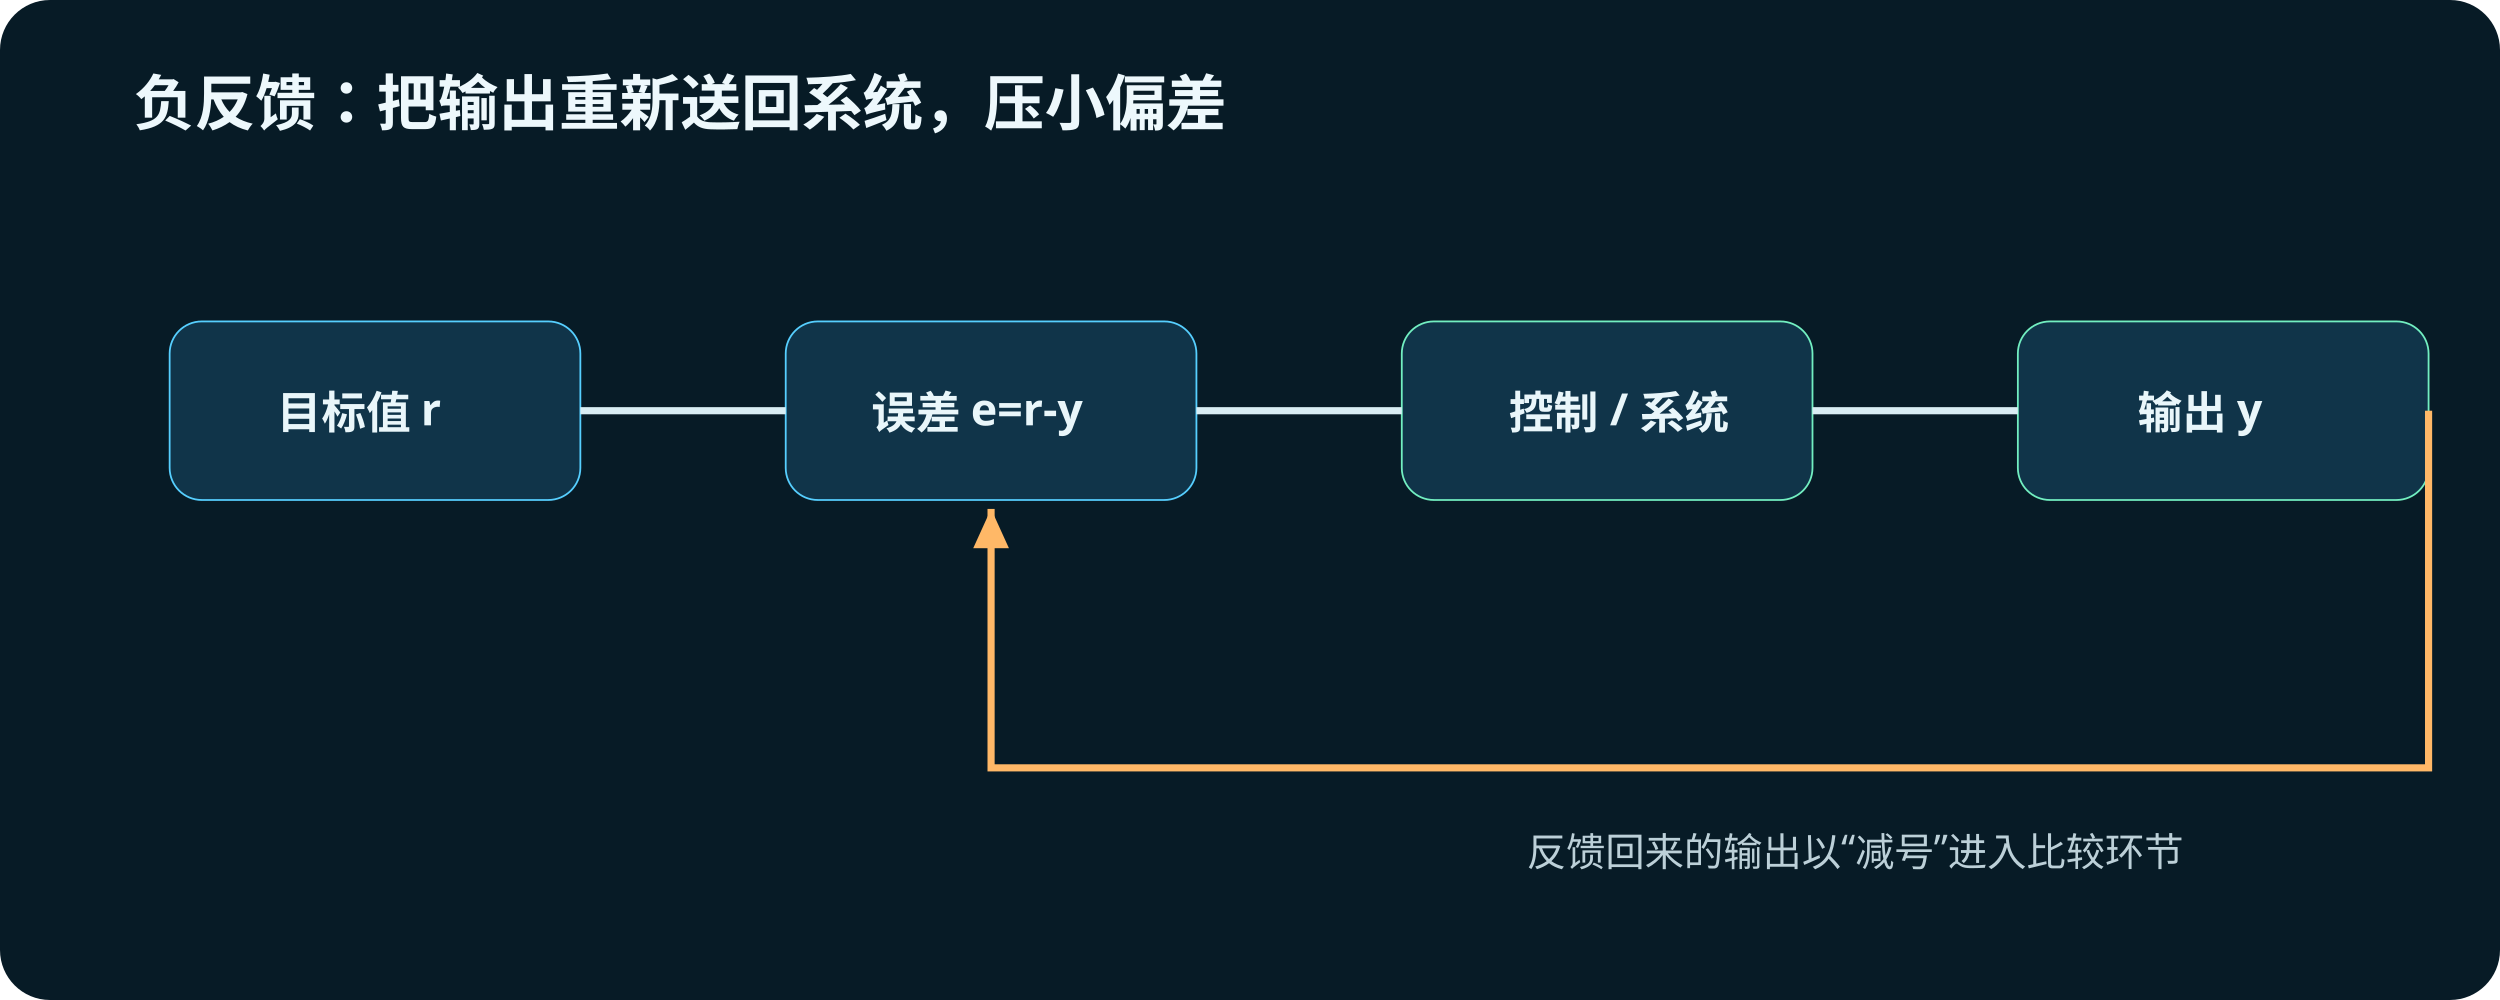
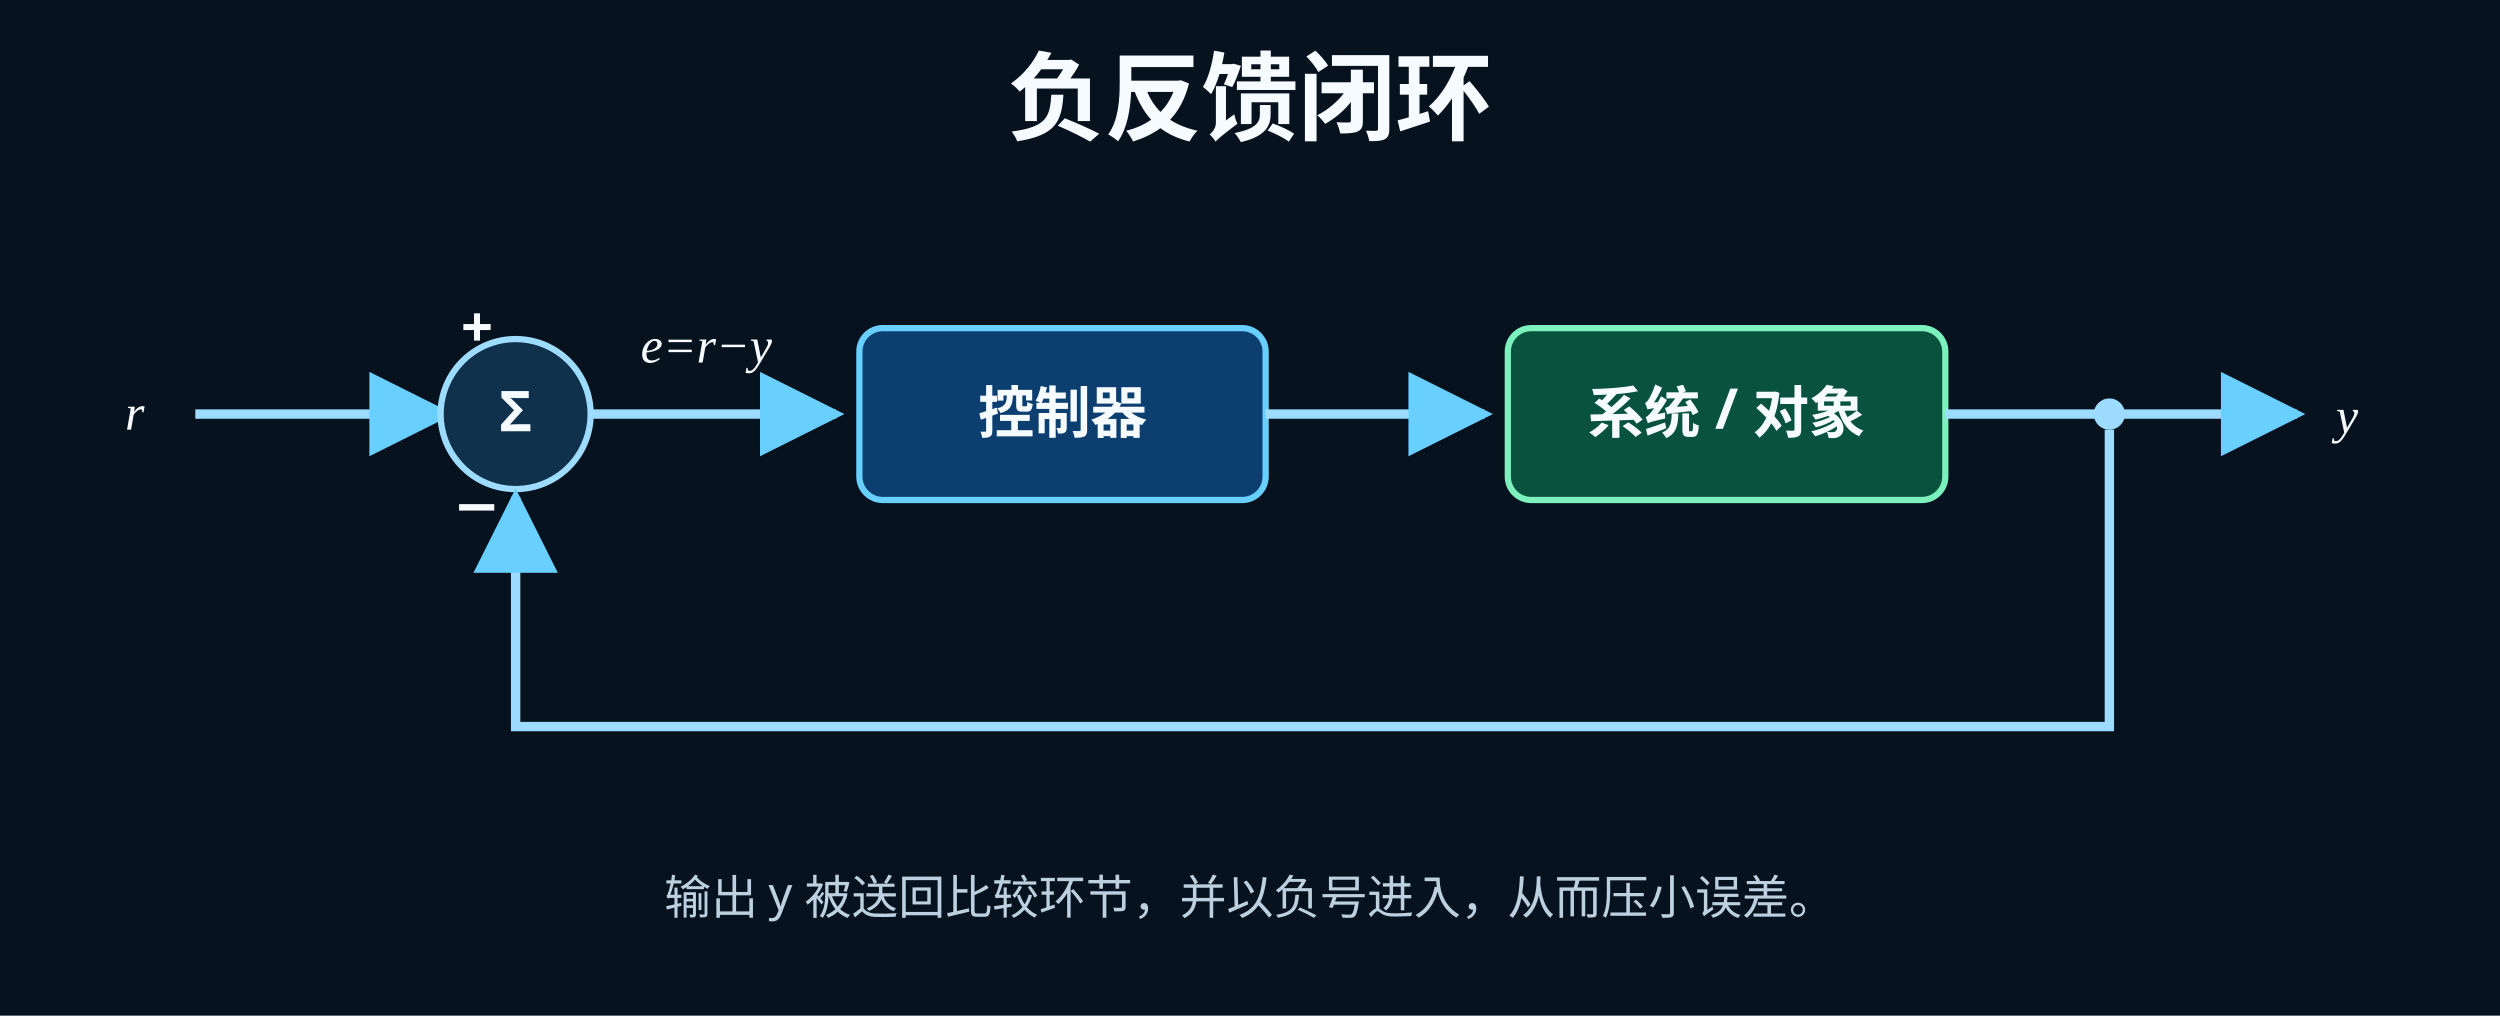
- <svg xmlns="http://www.w3.org/2000/svg" width="1400" height="560" viewBox="0 0 1400 560">
+ <svg xmlns="http://www.w3.org/2000/svg" width="1600" height="650" viewBox="0 0 1600 650">
  <defs>
-     <style>.t{font:700 34px "Noto Sans SC","Microsoft YaHei",sans-serif;fill:#edf8fc}.b{font:600 25px "Noto Sans SC","Microsoft YaHei",sans-serif;fill:#e9f6fa}.s{font:500 22px "Noto Sans SC","Microsoft YaHei",sans-serif;fill:#bcd0d8}</style>
+     <linearGradient id="bg" x1="0" y1="0" x2="1" y2="1">
+       <stop offset="0" stop-color="#07121f" />
+       <stop offset="1" stop-color="#10263a" />
+     </linearGradient>
+     <filter id="glow">
+       <feGaussianBlur stdDeviation="8" result="b" />
+       <feMerge>
+         <feMergeNode in="b" />
+         <feMergeNode in="SourceGraphic" />
+       </feMerge>
+     </filter>
+     <marker id="arrB" viewBox="0 0 10 10" refX="9" refY="5" markerWidth="9" markerHeight="9" orient="auto">
+       <path d="M0 0L10 5L0 10Z" fill="#69cfff" />
+     </marker>
+     <marker id="arrY" viewBox="0 0 10 10" refX="9" refY="5" markerWidth="9" markerHeight="9" orient="auto">
+       <path d="M0 0L10 5L0 10Z" fill="#ffd166" />
+     </marker>
+     <marker id="arrR" viewBox="0 0 10 10" refX="9" refY="5" markerWidth="9" markerHeight="9" orient="auto">
+       <path d="M0 0L10 5L0 10Z" fill="#ff6f91" />
+     </marker>
+     <style>.title{font:700 62px 'Noto Sans SC','Microsoft YaHei',sans-serif;fill:#f6fbff}.sub{font:500 30px 'Noto Sans SC','Microsoft YaHei',sans-serif;fill:#bcd0df}.series{font:600 26px 'Noto Sans SC','Microsoft YaHei',sans-serif;fill:#6fd6ff;letter-spacing:4px}.h{font:700 36px 'Noto Sans SC','Microsoft YaHei',sans-serif;fill:#f5fbff}.t{font:500 25px 'Noto Sans SC','Microsoft YaHei',sans-serif;fill:#d8e8f1}.sm{font:500 21px 'Noto Sans SC','Microsoft YaHei',sans-serif;fill:#b9ccda}.math{font:italic 32px Georgia,'Times New Roman',serif;fill:#f7fbff}</style>
  </defs>
-   <rect width="1400" height="560" rx="28" fill="#071b26" />
-   <text x="75" y="70" class="t">负反馈：把输出重新送回系统，压小偏差</text>
-   <g transform="translate(95 180)">
-     <rect x="0" y="0" width="230" height="100" rx="18" fill="#103449" stroke="#56cfff" />
-     <text x="60" y="60" class="b">目标值 r</text>
-     <rect x="345" y="0" width="230" height="100" rx="18" fill="#103449" stroke="#56cfff" />
-     <text x="393" y="60" class="b">误差 e=r-y</text>
-     <rect x="690" y="0" width="230" height="100" rx="18" fill="#103449" stroke="#72efc1" />
-     <text x="750" y="60" class="b">控制 / 系统</text>
-     <rect x="1035" y="0" width="230" height="100" rx="18" fill="#103449" stroke="#72efc1" />
-     <text x="1102" y="60" class="b">输出 y</text>
-     <path d="M230 50 H345 M575 50 H690 M920 50 H1035" stroke="#d9edf3" stroke-width="4" />
-     <path d="M1265 50 V250 H460 V105" fill="none" stroke="#ffb867" stroke-width="4" />
-     <path d="M460 105 l-10 22 h20z" fill="#ffb867" />
-     <text x="760" y="305" class="s">反馈回来的输出以“减号”进入比较环节</text>
+   <rect width="1600" height="650" fill="#07121f" />
+   <text x="800" y="85" text-anchor="middle" class="title">负反馈闭环</text>
+   <g transform="translate(80 210)">
+     <text x="0" y="65" class="math">r</text>
+     <line x1="45" y1="55" x2="205" y2="55" stroke="#9edcff" stroke-width="6" marker-end="url(#arrB)" />
+     <circle cx="250" cy="55" r="48" fill="#10314b" stroke="#9edcff" stroke-width="4" />
+     <text x="250" y="66" text-anchor="middle" class="h">Σ</text>
+     <text x="215" y="12" class="h" font-size="28">+</text>
+     <text x="210" y="126" class="h" font-size="28">−</text>
+     <line x1="298" y1="55" x2="455" y2="55" stroke="#9edcff" stroke-width="6" marker-end="url(#arrB)" />
+     <text x="330" y="22" class="math">e=r−y</text>
+     <rect x="470" y="0" width="260" height="110" rx="15" fill="#0c3e70" stroke="#69cfff" stroke-width="4" />
+     <text x="600" y="67" text-anchor="middle" class="h">控制器</text>
+     <line x1="730" y1="55" x2="870" y2="55" stroke="#9edcff" stroke-width="6" marker-end="url(#arrB)" />
+     <rect x="885" y="0" width="280" height="110" rx="15" fill="#09533e" stroke="#7cf0bd" stroke-width="4" />
+     <text x="1025" y="67" text-anchor="middle" class="h">系统 / 对象</text>
+     <line x1="1165" y1="55" x2="1390" y2="55" stroke="#9edcff" stroke-width="6" marker-end="url(#arrB)" />
+     <circle cx="1270" cy="55" r="10" fill="#9edcff" />
+     <text x="1415" y="67" class="math">y</text>
+     <path d="M1270 65 V255 H250 V108" fill="none" stroke="#9edcff" stroke-width="6" marker-end="url(#arrB)" />
  </g>
+   <text x="800" y="585" text-anchor="middle" class="sub">输出 y 被送回比较环节，并以负号进入，从而压小误差。</text>
</svg>
